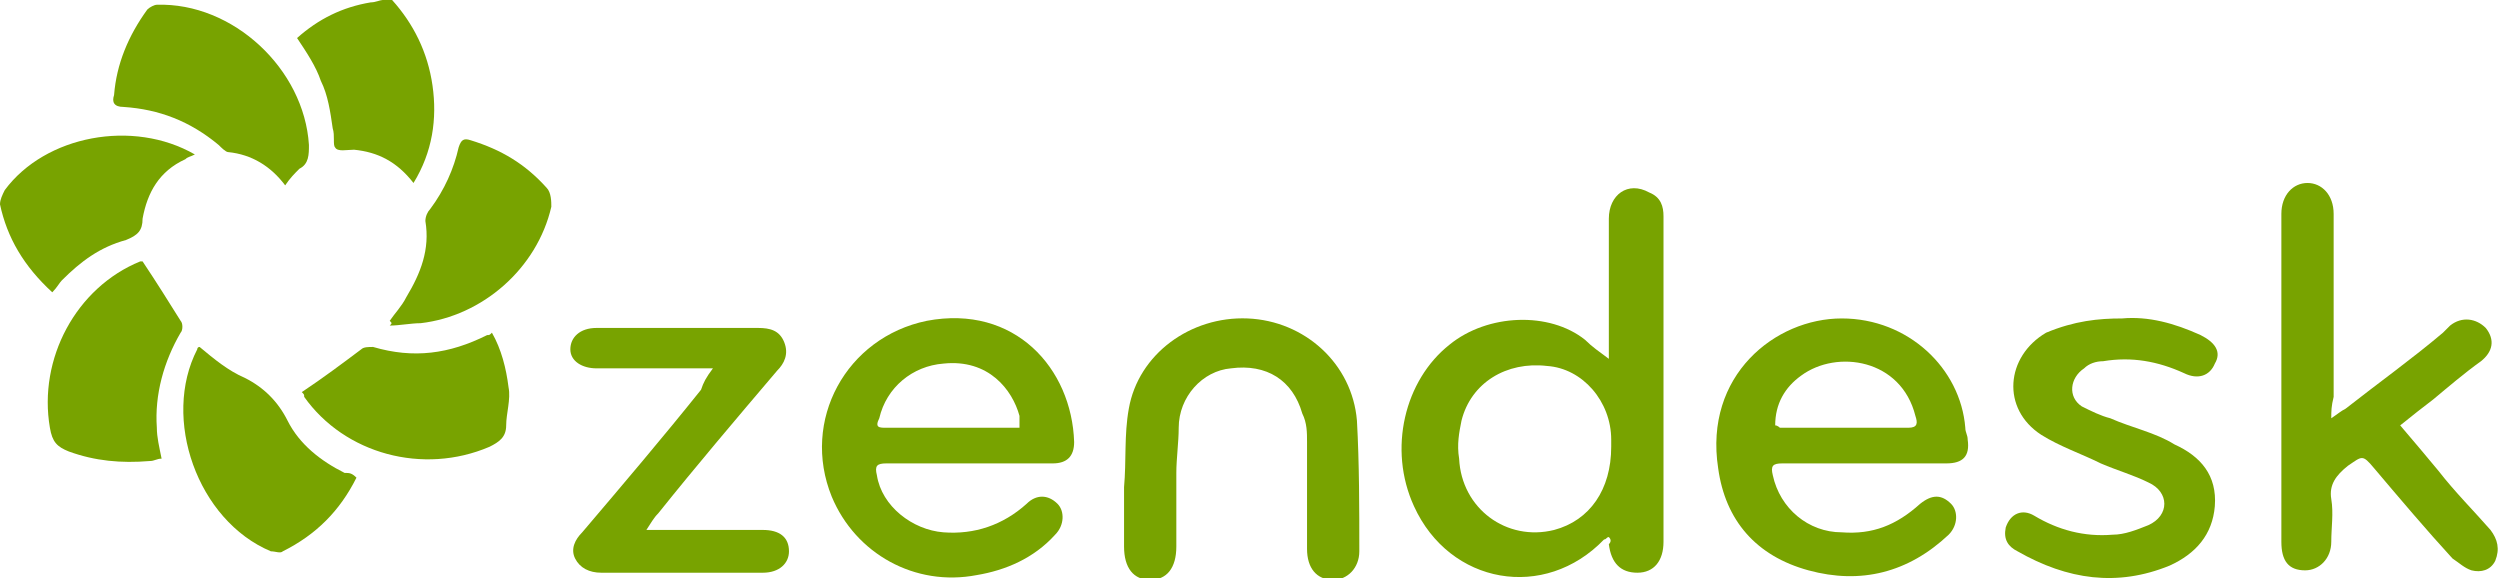
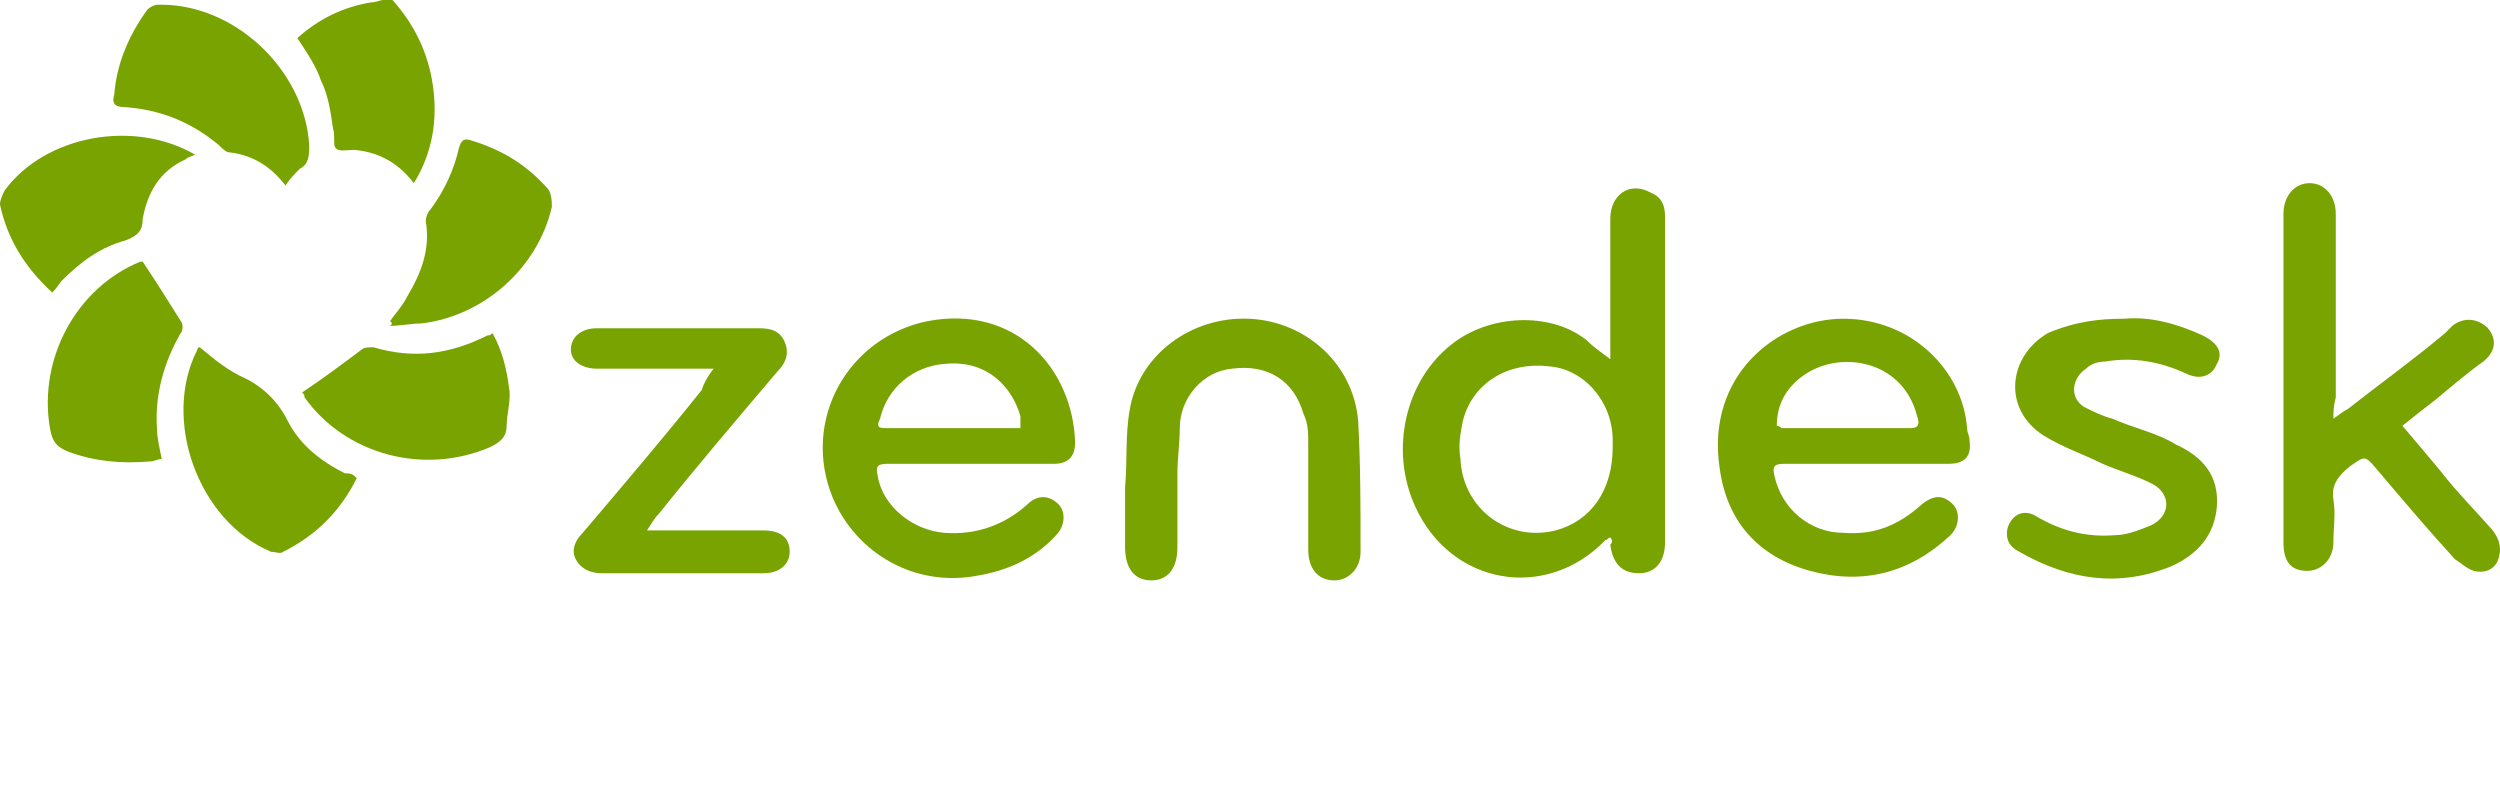
- <svg x="0px" y="0px" viewBox="0 0 105.2 24.3" style="enable-background:new 0 0 105.2 24.3;" xml:space="preserve">
+ <svg xmlns="http://www.w3.org/2000/svg" x="0px" y="0px" viewBox="0 0 75 24.3" style="enable-background:new 0 0 105.2 24.3;">
  <style type="text/css">
    .customer-zendesk{fill-rule:evenodd;clip-rule:evenodd;fill:#78A300;}
  </style>
-   <g>
-     <path class="customer-zendesk" d="M16.5,0c0.9,1,1.5,2.2,1.7,3.6c0.2,1.4,0,2.8-0.8,4.1c-0.7-0.9-1.5-1.3-2.5-1.4c-0.3,0-0.7,0.1-0.8-0.1            C14,6.1,14.1,5.7,14,5.4c-0.1-0.7-0.2-1.4-0.5-2c-0.2-0.6-0.6-1.2-1-1.8c0.9-0.8,1.9-1.3,3.1-1.5c0.2,0,0.4-0.1,0.5-0.1            C16.3,0,16.4,0,16.5,0z" />
-     <path class="customer-zendesk" d="M67.7,22.6c-0.1,0-0.1,0.1-0.2,0.1c-2.5,2.6-6.5,1.9-8-1.4c-1.1-2.4-0.4-5.3,1.5-6.8c1.6-1.3,4.2-1.4,5.7-0.2            c0.3,0.3,0.6,0.5,1,0.8c0-0.2,0-0.3,0-0.5c0-1.8,0-3.6,0-5.4c0-1,0.8-1.6,1.7-1.1C69.9,8.3,70,8.7,70,9.1c0,2.8,0,5.6,0,8.4            c0,1.8,0,3.6,0,5.3c0,0.8-0.4,1.3-1.1,1.3c-0.7,0-1.1-0.4-1.2-1.2C67.8,22.8,67.8,22.7,67.7,22.6z M67.8,18.8c0-0.1,0-0.2,0-0.3            c0-1.6-1.2-3-2.7-3.1c-1.7-0.2-3.2,0.7-3.6,2.3c-0.1,0.5-0.2,1-0.1,1.6c0.1,2.1,2,3.5,4,3C66.9,21.9,67.8,20.6,67.8,18.8z" />
-     <path class="customer-zendesk" d="M98.1,17.6c0.3-0.2,0.4-0.3,0.6-0.4c1.4-1.1,2.8-2.1,4.1-3.2c0.1-0.1,0.2-0.2,0.3-0.3c0.5-0.4,1.1-0.3,1.5,0.1            c0.4,0.5,0.3,1-0.2,1.4c-0.7,0.5-1.4,1.1-2,1.6c-0.4,0.3-0.9,0.7-1.4,1.1c0.6,0.7,1.1,1.3,1.6,1.9c0.7,0.9,1.5,1.7,2.2,2.5            c0.3,0.4,0.4,0.8,0.2,1.3c-0.2,0.4-0.6,0.5-1,0.4c-0.3-0.1-0.5-0.3-0.8-0.5c-1.1-1.2-2.2-2.5-3.3-3.8c-0.5-0.6-0.5-0.5-1.1-0.1            c-0.5,0.4-0.8,0.8-0.7,1.4c0.1,0.6,0,1.2,0,1.8c0,0.7-0.5,1.2-1.1,1.2c-0.7,0-1-0.4-1-1.2c0-4.6,0-9.2,0-13.8            c0-0.8,0.5-1.3,1.1-1.3c0.6,0,1.1,0.5,1.1,1.3c0,2.6,0,5.1,0,7.7C98.1,17.1,98.1,17.3,98.1,17.6z" />
-     <path class="customer-zendesk" d="M78.5,19.5c-1.2,0-2.3,0-3.5,0c-0.4,0-0.5,0.1-0.4,0.5c0.3,1.4,1.5,2.4,2.9,2.4c1.3,0.1,2.3-0.3,3.3-1.2            c0.5-0.4,0.9-0.4,1.3,0c0.3,0.3,0.3,0.9-0.1,1.3c-1.7,1.6-3.7,2.1-5.9,1.5c-2.2-0.6-3.5-2.1-3.8-4.3c-0.6-3.9,2.4-6.3,5.2-6.3            c2.8,0,5,2.1,5.2,4.6c0,0.2,0.1,0.3,0.1,0.5c0.1,0.7-0.2,1-0.9,1C80.8,19.5,79.7,19.5,78.5,19.5z M74.7,17.9c0.1,0,0.2,0.1,0.2,0.1            c1.8,0,3.6,0,5.4,0c0.4,0,0.4-0.2,0.3-0.5c-0.6-2.4-3.3-2.8-4.8-1.7C75.1,16.3,74.7,17,74.7,17.9z" />
-     <path class="customer-zendesk" d="M40.7,19.5c-1.1,0-2.3,0-3.4,0c-0.4,0-0.5,0.1-0.4,0.5c0.2,1.3,1.5,2.3,2.8,2.4c1.3,0.1,2.5-0.3,3.5-1.2            c0.4-0.4,0.9-0.4,1.3,0c0.3,0.3,0.3,0.9-0.1,1.3c-0.9,1-2.1,1.5-3.3,1.7c-2.6,0.5-5.1-0.9-6.1-3.3c-1.3-3.2,0.6-6.7,4-7.4            c3.7-0.7,6.1,2,6.2,5.1c0,0.6-0.3,0.9-0.9,0.9C43,19.5,41.9,19.5,40.7,19.5z M42.9,18c0-0.2,0-0.4,0-0.5c-0.3-1.1-1.3-2.4-3.2-2.2            c-1.3,0.1-2.4,1-2.7,2.3C36.8,18,37,18,37.3,18c1.3,0,2.7,0,4,0C41.8,18,42.3,18,42.9,18z" />
-     <path class="customer-zendesk" d="M47.3,20.5c0.1-1.1,0-2.2,0.2-3.3c0.4-2.3,2.6-3.9,5-3.8c2.4,0.1,4.4,1.9,4.6,4.3c0.1,1.8,0.1,3.7,0.1,5.5            c0,0.7-0.5,1.2-1.1,1.2c-0.7,0-1.1-0.5-1.1-1.3c0-1.5,0-3,0-4.5c0-0.4,0-0.8-0.2-1.2c-0.4-1.4-1.5-2.1-3-1.9            c-1.2,0.1-2.2,1.2-2.2,2.5c0,0.6-0.1,1.3-0.1,1.9c0,1,0,2.1,0,3.1c0,0.9-0.4,1.4-1.1,1.4c-0.7,0-1.1-0.5-1.1-1.4            C47.3,22.1,47.3,21.3,47.3,20.5C47.3,20.5,47.3,20.5,47.3,20.5z" />
-     <path class="customer-zendesk" d="M30,15.5c-0.3,0-0.5,0-0.7,0c-1.4,0-2.8,0-4.2,0c-0.6,0-1.1-0.3-1.1-0.8c0-0.5,0.4-0.9,1.1-0.9            c2.3,0,4.5,0,6.8,0c0.5,0,0.9,0.1,1.1,0.6c0.2,0.5,0,0.9-0.3,1.2c-1.7,2-3.4,4-5,6c-0.2,0.2-0.3,0.4-0.5,0.7c0.3,0,0.5,0,0.7,0            c1.4,0,2.8,0,4.2,0c0.7,0,1.1,0.3,1.1,0.9c0,0.5-0.4,0.9-1.1,0.9c-2.3,0-4.5,0-6.8,0c-0.5,0-0.9-0.2-1.1-0.6            c-0.2-0.4,0-0.8,0.3-1.1c1.7-2,3.4-4,5-6C29.6,16.1,29.7,15.9,30,15.5z" />
-     <path class="customer-zendesk" d="M89.3,13.4c1.1-0.1,2.2,0.2,3.3,0.7c0.6,0.3,0.9,0.7,0.6,1.2c-0.2,0.5-0.7,0.7-1.3,0.4            c-1.1-0.5-2.2-0.7-3.4-0.5c-0.3,0-0.6,0.1-0.8,0.3c-0.6,0.4-0.7,1.2-0.1,1.6c0.4,0.2,0.8,0.4,1.2,0.5c0.9,0.4,1.9,0.6,2.7,1.1            c1.1,0.5,1.8,1.3,1.7,2.6c-0.1,1.2-0.8,2-1.9,2.5c-2.2,0.9-4.3,0.6-6.4-0.6c-0.4-0.2-0.6-0.5-0.5-1c0.2-0.6,0.7-0.8,1.2-0.5            c1,0.6,2.1,0.9,3.3,0.8c0.5,0,1-0.2,1.5-0.4c0.9-0.4,0.9-1.4,0-1.8c-0.6-0.3-1.3-0.5-2-0.8c-0.8-0.4-1.7-0.7-2.5-1.2            c-1.7-1.1-1.5-3.3,0.2-4.3C87.3,13.5,88.3,13.4,89.3,13.4z" />
-     <path class="customer-zendesk" d="M12,7.8C11.4,7,10.6,6.5,9.6,6.4c-0.1,0-0.3-0.2-0.4-0.3c-1.2-1-2.5-1.5-4-1.6C4.8,4.5,4.7,4.3,4.8,4            c0.1-1.3,0.6-2.5,1.4-3.6c0.1-0.1,0.3-0.2,0.4-0.2c3.2-0.1,6.2,2.7,6.4,5.9c0,0.4,0,0.8-0.4,1C12.4,7.3,12.2,7.5,12,7.8z" />
-     <path class="customer-zendesk" d="M15,20.1c-0.7,1.4-1.7,2.4-3.1,3.1c-0.1,0.1-0.3,0-0.5,0c-3.1-1.3-4.6-5.6-3.1-8.5c0,0,0-0.1,0.1-0.1            c0.6,0.5,1.2,1,1.9,1.3c0.8,0.4,1.4,1,1.8,1.8c0.5,1,1.4,1.7,2.4,2.2C14.7,19.9,14.8,19.9,15,20.1z" />
-     <path class="customer-zendesk" d="M12.7,16.5c0.9-0.6,1.7-1.2,2.5-1.8c0.1-0.1,0.3-0.1,0.5-0.1c1.7,0.5,3.2,0.3,4.8-0.5c0.1,0,0.1,0,0.2-0.1            c0.4,0.7,0.6,1.5,0.7,2.3c0.1,0.5-0.1,1.1-0.1,1.6c0,0.5-0.3,0.7-0.7,0.9c-2.8,1.2-6.1,0.3-7.8-2.1C12.8,16.6,12.8,16.6,12.7,16.5z            " />
-     <path class="customer-zendesk" d="M6,11c0.6,0.9,1.1,1.7,1.6,2.5c0.1,0.1,0.1,0.4,0,0.5c-0.7,1.2-1.1,2.6-1,4c0,0.4,0.1,0.8,0.2,1.3            c-0.2,0-0.3,0.1-0.5,0.1C5.1,19.5,4,19.4,2.9,19c-0.5-0.2-0.7-0.4-0.8-1c-0.5-2.9,1.1-5.9,3.8-7C5.9,11,6,11,6,11z" />
-     <path class="customer-zendesk" d="M16.4,13.5c0.2-0.3,0.5-0.6,0.7-1c0.6-1,1-2,0.8-3.2c0-0.2,0.1-0.4,0.2-0.5c0.6-0.8,1-1.7,1.2-2.6            c0.1-0.3,0.2-0.4,0.5-0.3c1.3,0.4,2.3,1,3.2,2c0.2,0.2,0.2,0.6,0.2,0.8c-0.6,2.6-2.9,4.6-5.5,4.9c-0.4,0-0.9,0.1-1.3,0.1            C16.5,13.6,16.5,13.6,16.4,13.5z" />
-     <path class="customer-zendesk" d="M2.2,12.3C1,11.2,0.3,10,0,8.6C0,8.4,0.1,8.2,0.2,8c1.7-2.3,5.4-3,8-1.5C8,6.6,7.9,6.6,7.8,6.7            C6.7,7.2,6.2,8.1,6,9.2C6,9.7,5.8,9.9,5.3,10.1c-1.1,0.3-1.9,0.9-2.7,1.7C2.5,11.9,2.4,12.1,2.2,12.3z" />
+   <g style="" transform="matrix(0.713579, 0, 0, 0.713579, 0, 0)">
+     <path class="customer-zendesk" d="M16.5,0c0.9,1,1.5,2.2,1.7,3.6c0.2,1.4,0,2.8-0.8,4.1c-0.7-0.9-1.5-1.3-2.5-1.4c-0.3,0-0.7,0.1-0.8-0.1 C14,6.1,14.1,5.7,14,5.4c-0.1-0.7-0.2-1.4-0.5-2c-0.2-0.6-0.6-1.2-1-1.8c0.9-0.8,1.9-1.3,3.1-1.5c0.2,0,0.4-0.1,0.5-0.1 C16.3,0,16.4,0,16.5,0z" />
+     <path class="customer-zendesk" d="M67.7,22.6c-0.1,0-0.1,0.1-0.2,0.1c-2.5,2.6-6.5,1.9-8-1.4c-1.1-2.4-0.4-5.3,1.5-6.8c1.6-1.3,4.2-1.4,5.7-0.2 c0.3,0.3,0.6,0.5,1,0.8c0-0.2,0-0.3,0-0.5c0-1.8,0-3.6,0-5.4c0-1,0.8-1.6,1.7-1.1C69.9,8.3,70,8.7,70,9.1c0,2.8,0,5.6,0,8.4 c0,1.8,0,3.6,0,5.3c0,0.8-0.4,1.3-1.1,1.3c-0.7,0-1.1-0.4-1.2-1.2C67.8,22.8,67.8,22.7,67.7,22.6z M67.8,18.8c0-0.1,0-0.2,0-0.3 c0-1.6-1.2-3-2.7-3.1c-1.7-0.2-3.2,0.7-3.6,2.3c-0.1,0.5-0.2,1-0.1,1.6c0.1,2.1,2,3.5,4,3C66.9,21.9,67.8,20.6,67.8,18.8z" />
+     <path class="customer-zendesk" d="M98.1,17.6c0.3-0.2,0.4-0.3,0.6-0.4c1.4-1.1,2.8-2.1,4.1-3.2c0.1-0.1,0.2-0.2,0.3-0.3c0.5-0.4,1.1-0.3,1.5,0.1 c0.4,0.5,0.3,1-0.2,1.4c-0.7,0.5-1.4,1.1-2,1.6c-0.4,0.3-0.9,0.7-1.4,1.1c0.6,0.7,1.1,1.3,1.6,1.9c0.7,0.9,1.5,1.7,2.2,2.5 c0.3,0.4,0.4,0.8,0.2,1.3c-0.2,0.4-0.6,0.5-1,0.4c-0.3-0.1-0.5-0.3-0.8-0.5c-1.1-1.2-2.2-2.5-3.3-3.8c-0.5-0.6-0.5-0.5-1.1-0.1 c-0.5,0.4-0.8,0.8-0.7,1.4c0.1,0.6,0,1.2,0,1.8c0,0.7-0.5,1.2-1.1,1.2c-0.7,0-1-0.4-1-1.2c0-4.6,0-9.2,0-13.8 c0-0.8,0.5-1.3,1.1-1.3c0.6,0,1.1,0.5,1.1,1.3c0,2.6,0,5.1,0,7.7C98.1,17.1,98.1,17.3,98.1,17.6z" />
+     <path class="customer-zendesk" d="M78.5,19.5c-1.2,0-2.3,0-3.5,0c-0.4,0-0.5,0.1-0.4,0.5c0.3,1.4,1.5,2.4,2.9,2.4c1.3,0.1,2.3-0.3,3.3-1.2 c0.5-0.4,0.9-0.4,1.3,0c0.3,0.3,0.3,0.9-0.1,1.3c-1.7,1.6-3.7,2.1-5.9,1.5c-2.2-0.6-3.5-2.1-3.8-4.3c-0.6-3.9,2.4-6.3,5.2-6.3 c2.8,0,5,2.1,5.2,4.6c0,0.2,0.1,0.3,0.1,0.5c0.1,0.7-0.2,1-0.9,1C80.8,19.5,79.7,19.5,78.5,19.5z M74.7,17.9c0.1,0,0.2,0.1,0.2,0.1 c1.8,0,3.6,0,5.4,0c0.4,0,0.4-0.2,0.3-0.5c-0.6-2.4-3.3-2.8-4.8-1.7C75.1,16.3,74.7,17,74.7,17.9z" />
+     <path class="customer-zendesk" d="M40.7,19.5c-1.1,0-2.3,0-3.4,0c-0.4,0-0.5,0.1-0.4,0.5c0.2,1.3,1.5,2.3,2.8,2.4c1.3,0.1,2.5-0.3,3.5-1.2 c0.4-0.4,0.9-0.4,1.3,0c0.3,0.3,0.3,0.9-0.1,1.3c-0.9,1-2.1,1.5-3.3,1.7c-2.6,0.5-5.1-0.9-6.1-3.3c-1.3-3.2,0.6-6.7,4-7.4 c3.7-0.7,6.1,2,6.2,5.1c0,0.6-0.3,0.9-0.9,0.9C43,19.5,41.9,19.5,40.7,19.5z M42.9,18c0-0.2,0-0.4,0-0.5c-0.3-1.1-1.3-2.4-3.2-2.2 c-1.3,0.1-2.4,1-2.7,2.3C36.8,18,37,18,37.3,18c1.3,0,2.7,0,4,0C41.8,18,42.3,18,42.9,18z" />
+     <path class="customer-zendesk" d="M47.3,20.5c0.1-1.1,0-2.2,0.2-3.3c0.4-2.3,2.6-3.9,5-3.8c2.4,0.1,4.4,1.9,4.6,4.3c0.1,1.8,0.1,3.7,0.1,5.5 c0,0.7-0.5,1.2-1.1,1.2c-0.7,0-1.1-0.5-1.1-1.3c0-1.5,0-3,0-4.5c0-0.4,0-0.8-0.2-1.2c-0.4-1.4-1.5-2.1-3-1.9 c-1.2,0.1-2.2,1.2-2.2,2.5c0,0.6-0.1,1.3-0.1,1.9c0,1,0,2.1,0,3.1c0,0.9-0.4,1.4-1.1,1.4c-0.7,0-1.1-0.5-1.1-1.4 C47.3,22.1,47.3,21.3,47.3,20.5C47.3,20.5,47.3,20.5,47.3,20.5z" />
+     <path class="customer-zendesk" d="M30,15.5c-0.3,0-0.5,0-0.7,0c-1.4,0-2.8,0-4.2,0c-0.6,0-1.1-0.3-1.1-0.8c0-0.5,0.4-0.9,1.1-0.9 c2.3,0,4.5,0,6.8,0c0.5,0,0.9,0.1,1.1,0.6c0.2,0.5,0,0.9-0.3,1.2c-1.7,2-3.4,4-5,6c-0.2,0.2-0.3,0.4-0.5,0.7c0.3,0,0.5,0,0.7,0 c1.4,0,2.8,0,4.2,0c0.7,0,1.1,0.3,1.1,0.9c0,0.5-0.4,0.9-1.1,0.9c-2.3,0-4.5,0-6.8,0c-0.5,0-0.9-0.2-1.1-0.6 c-0.2-0.4,0-0.8,0.3-1.1c1.7-2,3.4-4,5-6C29.6,16.1,29.7,15.9,30,15.5z" />
+     <path class="customer-zendesk" d="M89.3,13.4c1.1-0.1,2.2,0.2,3.3,0.7c0.6,0.3,0.9,0.7,0.6,1.2c-0.2,0.5-0.7,0.7-1.3,0.4 c-1.1-0.5-2.2-0.7-3.4-0.5c-0.3,0-0.6,0.1-0.8,0.3c-0.6,0.4-0.7,1.2-0.1,1.6c0.4,0.2,0.8,0.4,1.2,0.5c0.9,0.4,1.9,0.6,2.7,1.1 c1.1,0.5,1.8,1.3,1.7,2.6c-0.1,1.2-0.8,2-1.9,2.5c-2.2,0.9-4.3,0.6-6.4-0.6c-0.4-0.2-0.6-0.5-0.5-1c0.2-0.6,0.7-0.8,1.2-0.5 c1,0.6,2.1,0.9,3.3,0.8c0.5,0,1-0.2,1.5-0.4c0.9-0.4,0.9-1.4,0-1.8c-0.6-0.3-1.3-0.5-2-0.8c-0.8-0.4-1.7-0.7-2.5-1.2 c-1.7-1.1-1.5-3.3,0.2-4.3C87.3,13.5,88.3,13.4,89.3,13.4z" />
+     <path class="customer-zendesk" d="M12,7.8C11.4,7,10.6,6.5,9.6,6.4c-0.1,0-0.3-0.2-0.4-0.3c-1.2-1-2.5-1.5-4-1.6C4.8,4.5,4.7,4.3,4.8,4 c0.1-1.3,0.6-2.5,1.4-3.6c0.1-0.1,0.3-0.2,0.4-0.2c3.2-0.1,6.2,2.7,6.4,5.9c0,0.4,0,0.8-0.4,1C12.4,7.3,12.2,7.5,12,7.8z" />
+     <path class="customer-zendesk" d="M15,20.1c-0.7,1.4-1.7,2.4-3.1,3.1c-0.1,0.1-0.3,0-0.5,0c-3.1-1.3-4.6-5.6-3.1-8.5c0,0,0-0.1,0.1-0.1 c0.6,0.5,1.2,1,1.9,1.3c0.8,0.4,1.4,1,1.8,1.8c0.5,1,1.4,1.7,2.4,2.2C14.7,19.9,14.8,19.9,15,20.1z" />
+     <path class="customer-zendesk" d="M12.7,16.5c0.9-0.6,1.7-1.2,2.5-1.8c0.1-0.1,0.3-0.1,0.5-0.1c1.7,0.5,3.2,0.3,4.8-0.5c0.1,0,0.1,0,0.2-0.1 c0.4,0.7,0.6,1.5,0.7,2.3c0.1,0.5-0.1,1.1-0.1,1.6c0,0.5-0.3,0.7-0.7,0.9c-2.8,1.2-6.1,0.3-7.8-2.1C12.8,16.6,12.8,16.6,12.7,16.5z " />
+     <path class="customer-zendesk" d="M6,11c0.6,0.9,1.1,1.7,1.6,2.5c0.1,0.1,0.1,0.4,0,0.5c-0.7,1.2-1.1,2.6-1,4c0,0.4,0.1,0.8,0.2,1.3 c-0.2,0-0.3,0.1-0.5,0.1C5.1,19.5,4,19.4,2.9,19c-0.5-0.2-0.7-0.4-0.8-1c-0.5-2.9,1.1-5.9,3.8-7C5.9,11,6,11,6,11z" />
+     <path class="customer-zendesk" d="M16.4,13.5c0.2-0.3,0.5-0.6,0.7-1c0.6-1,1-2,0.8-3.2c0-0.2,0.1-0.4,0.2-0.5c0.6-0.8,1-1.7,1.2-2.6 c0.1-0.3,0.2-0.4,0.5-0.3c1.3,0.4,2.3,1,3.2,2c0.2,0.2,0.2,0.6,0.2,0.8c-0.6,2.6-2.9,4.6-5.5,4.9c-0.4,0-0.9,0.1-1.3,0.1 C16.5,13.6,16.5,13.6,16.4,13.5z" />
+     <path class="customer-zendesk" d="M2.2,12.3C1,11.2,0.3,10,0,8.6C0,8.4,0.1,8.2,0.2,8c1.7-2.3,5.4-3,8-1.5C8,6.6,7.9,6.6,7.8,6.7 C6.7,7.2,6.2,8.1,6,9.2C6,9.7,5.8,9.9,5.3,10.1c-1.1,0.3-1.9,0.9-2.7,1.7C2.5,11.9,2.4,12.1,2.2,12.3z" />
  </g>
</svg>
